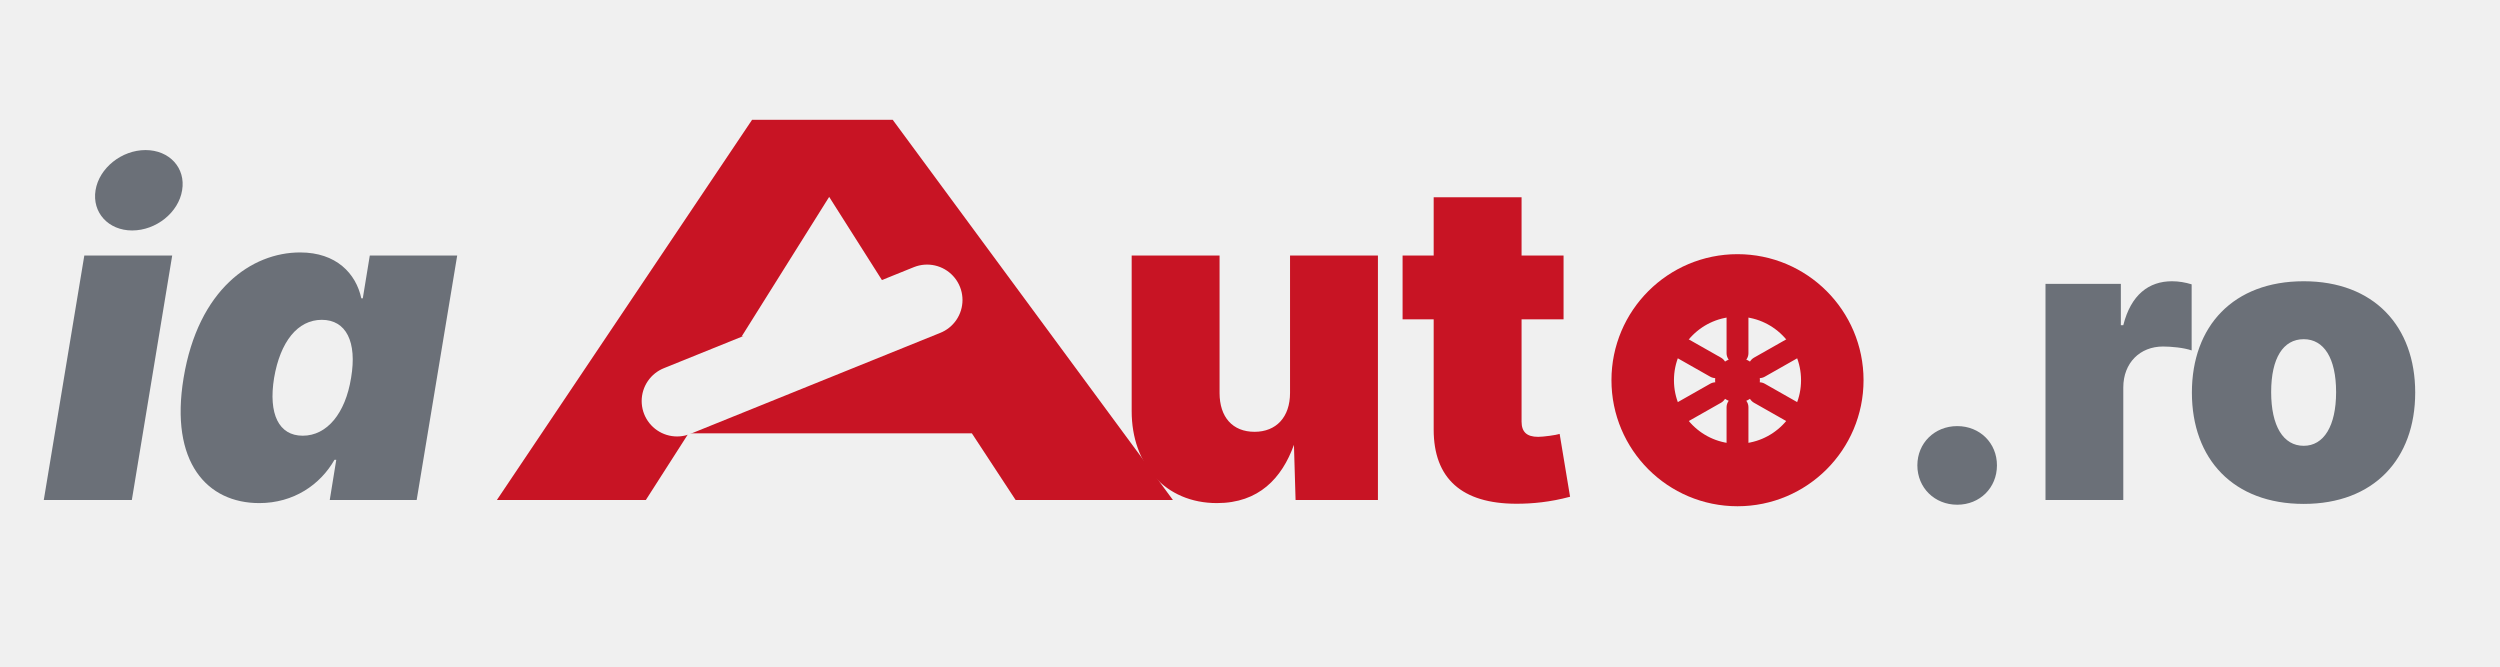
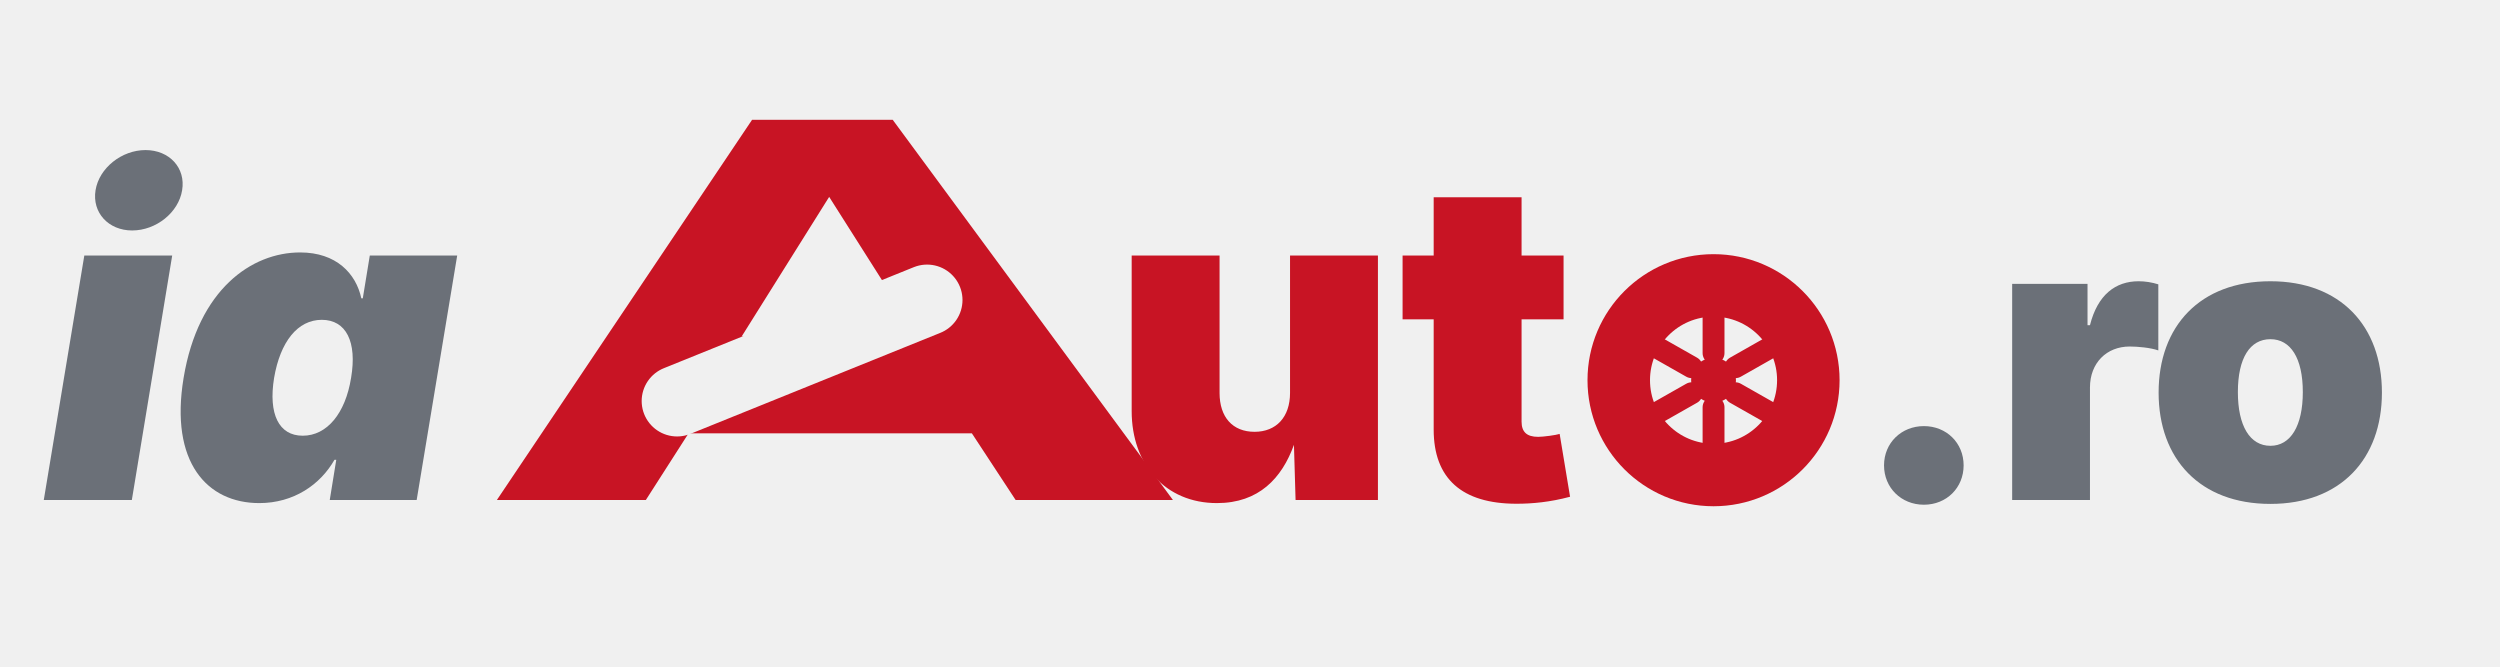
<svg xmlns="http://www.w3.org/2000/svg" width="240" height="64" viewBox="0 0 240 64" role="img" aria-labelledby="iaautoLogoTitle iaautoLogoDesc">
  <defs>
    <mask id="iaautoACut">
      <rect width="240" height="64" fill="#fff" />
      <path d="M65 38.5 89 28.8" stroke="#000" stroke-width="6.8" stroke-linecap="round" />
    </mask>
  </defs>
  <g fill-rule="evenodd">
    <text x="4" y="48" fill="#6b7078" font-family="Inter, Arial, Helvetica, sans-serif" font-size="43" font-style="italic" font-weight="900" letter-spacing="-.4">ia</text>
    <path fill="#C81424" mask="url(#iaautoACut)" d="M72.2 11.5h13.5L112.6 48H97.5l-4.2-6.4H66.1L62 48H47.7L72.2 11.5Zm15.9 20.8-8.5-13.4-8.4 13.4h16.9Z" />
    <text x="106.5" y="48" fill="#C81424" font-family="Inter, Arial, Helvetica, sans-serif" font-size="43" font-weight="900" letter-spacing="-.2">ut</text>
-     <g transform="translate(166.8 36.5)">
+     <g transform="translate(164.5 36.5)">
      <circle r="9.1" fill="none" stroke="#C81424" stroke-width="6" />
      <circle r="2.15" fill="#C81424" />
      <path d="M0-6.7v4.1M5.8-3.35 2.1-1.25M5.8 3.35 2.1 1.25M0 6.7V2.6M-5.8 3.35l3.7-2.1M-5.8-3.35l3.7 2.1" stroke="#C81424" stroke-width="2.1" stroke-linecap="round" />
    </g>
-     <text x="180.8" y="48" fill="#6b7078" font-family="Inter, Arial, Helvetica, sans-serif" font-size="38" font-weight="900" letter-spacing="-.5">.ro</text>
+     <text x="177.6" y="48" fill="#6b7078" font-family="Inter, Arial, Helvetica, sans-serif" font-size="38" font-weight="900" letter-spacing="-.5">.ro</text>
  </g>
</svg>
